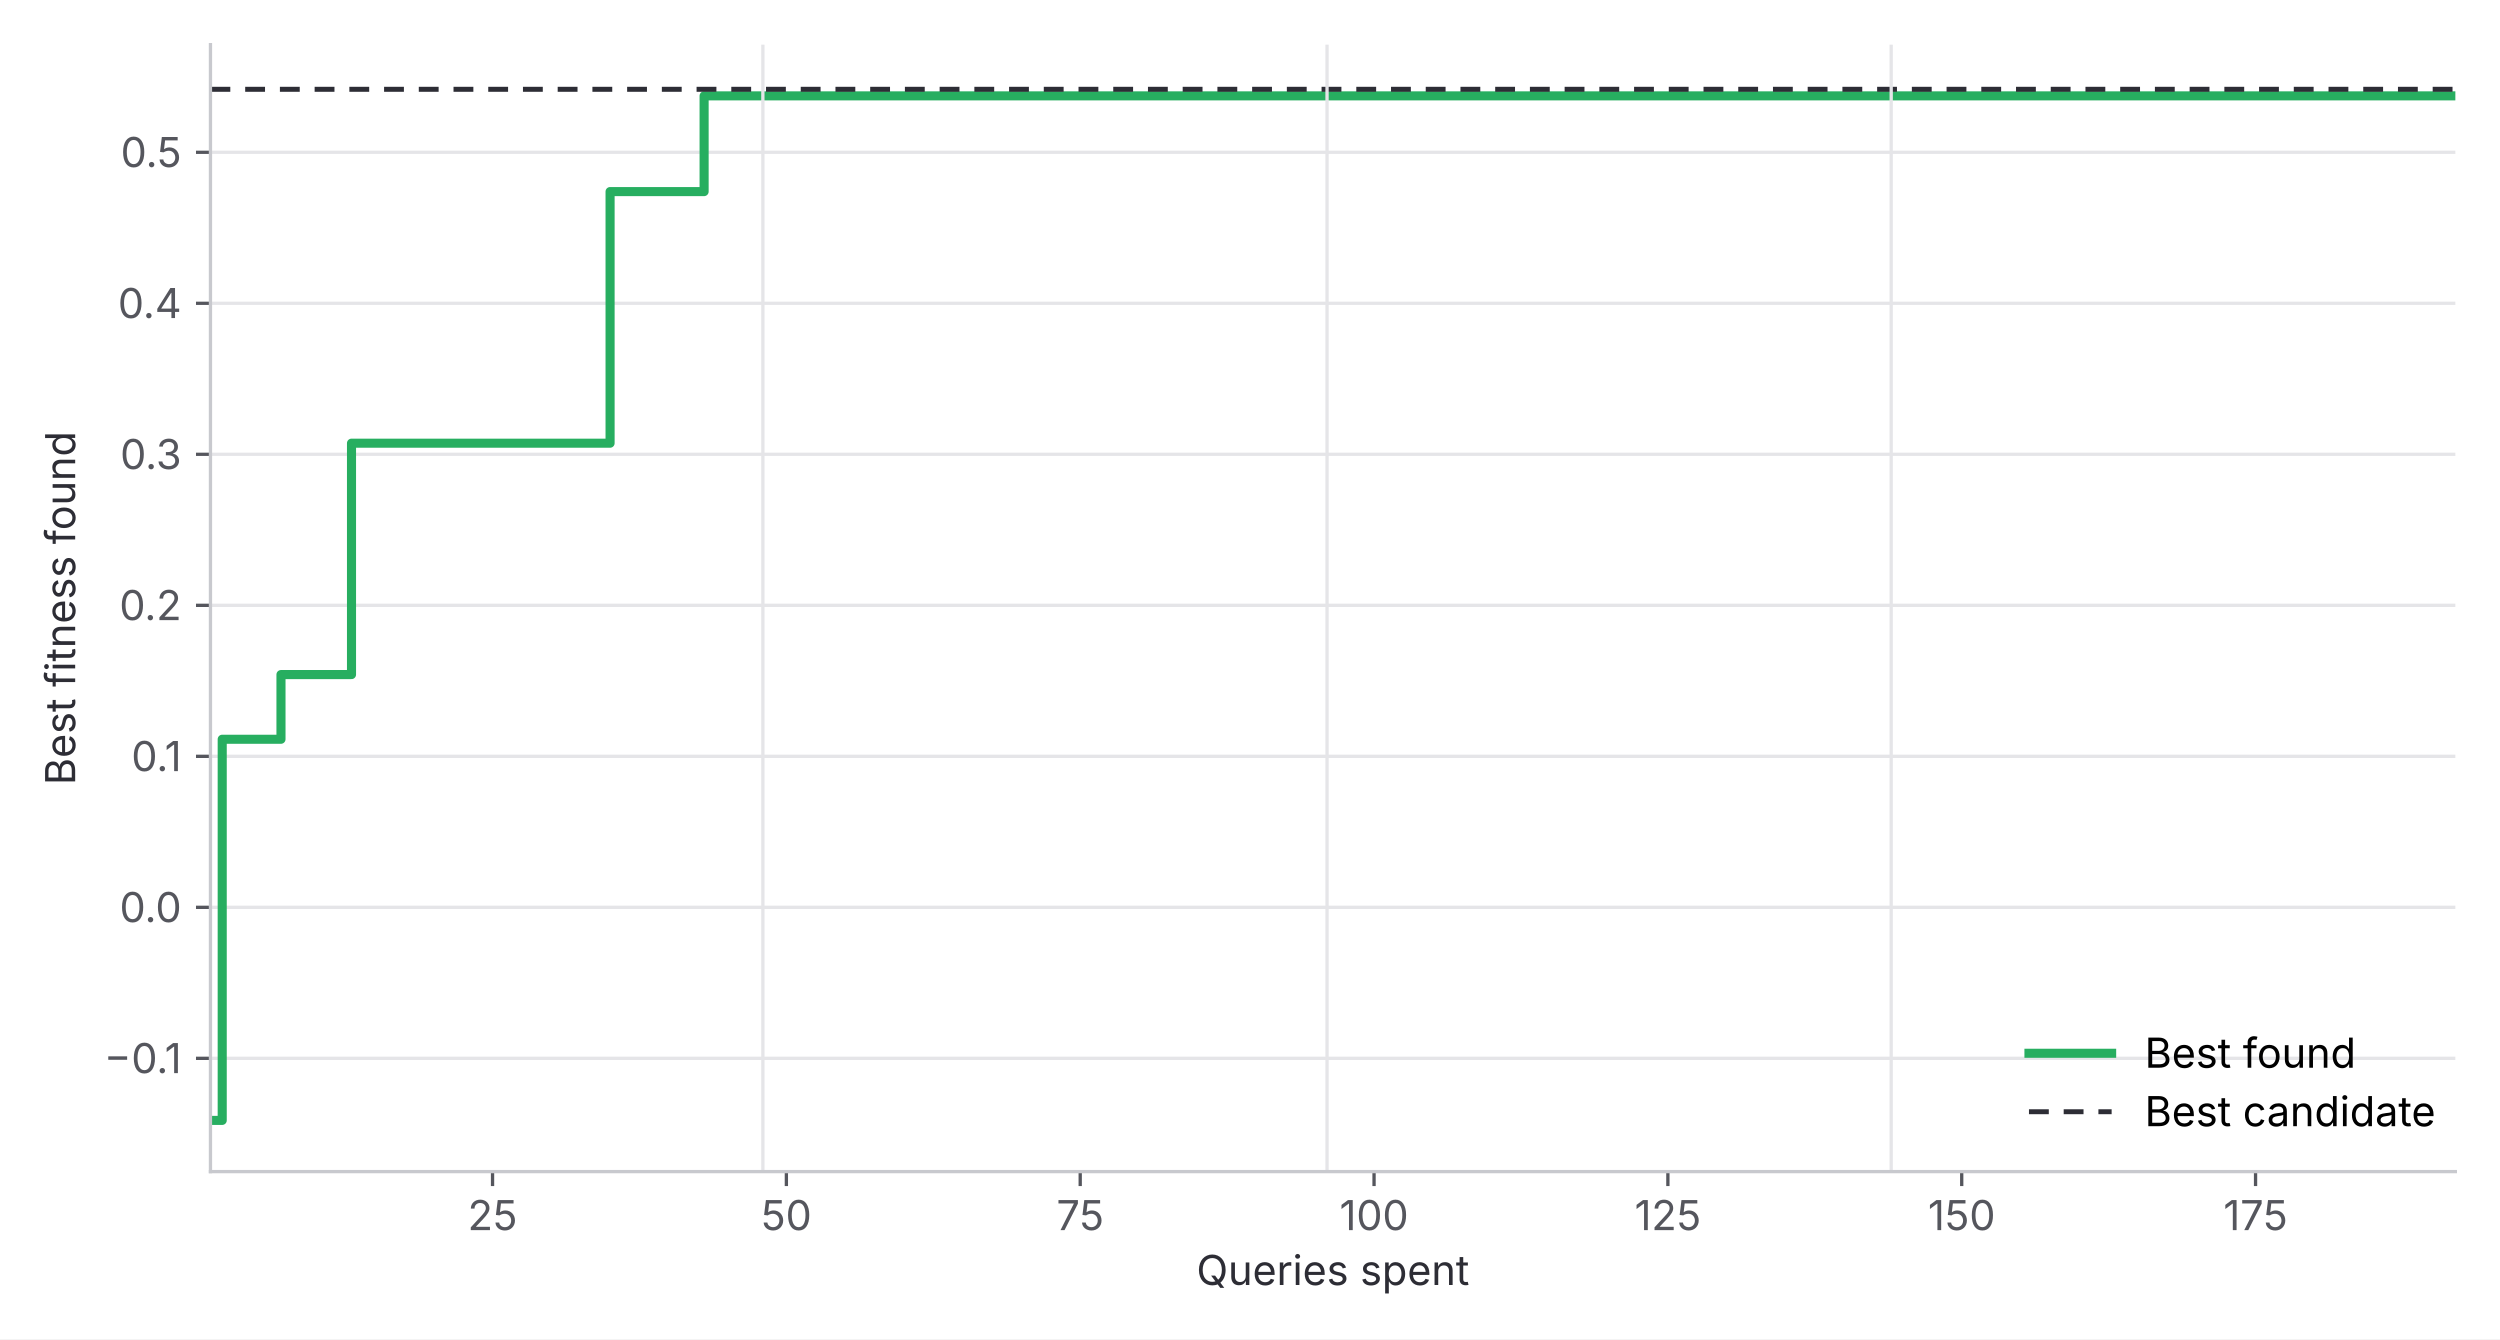
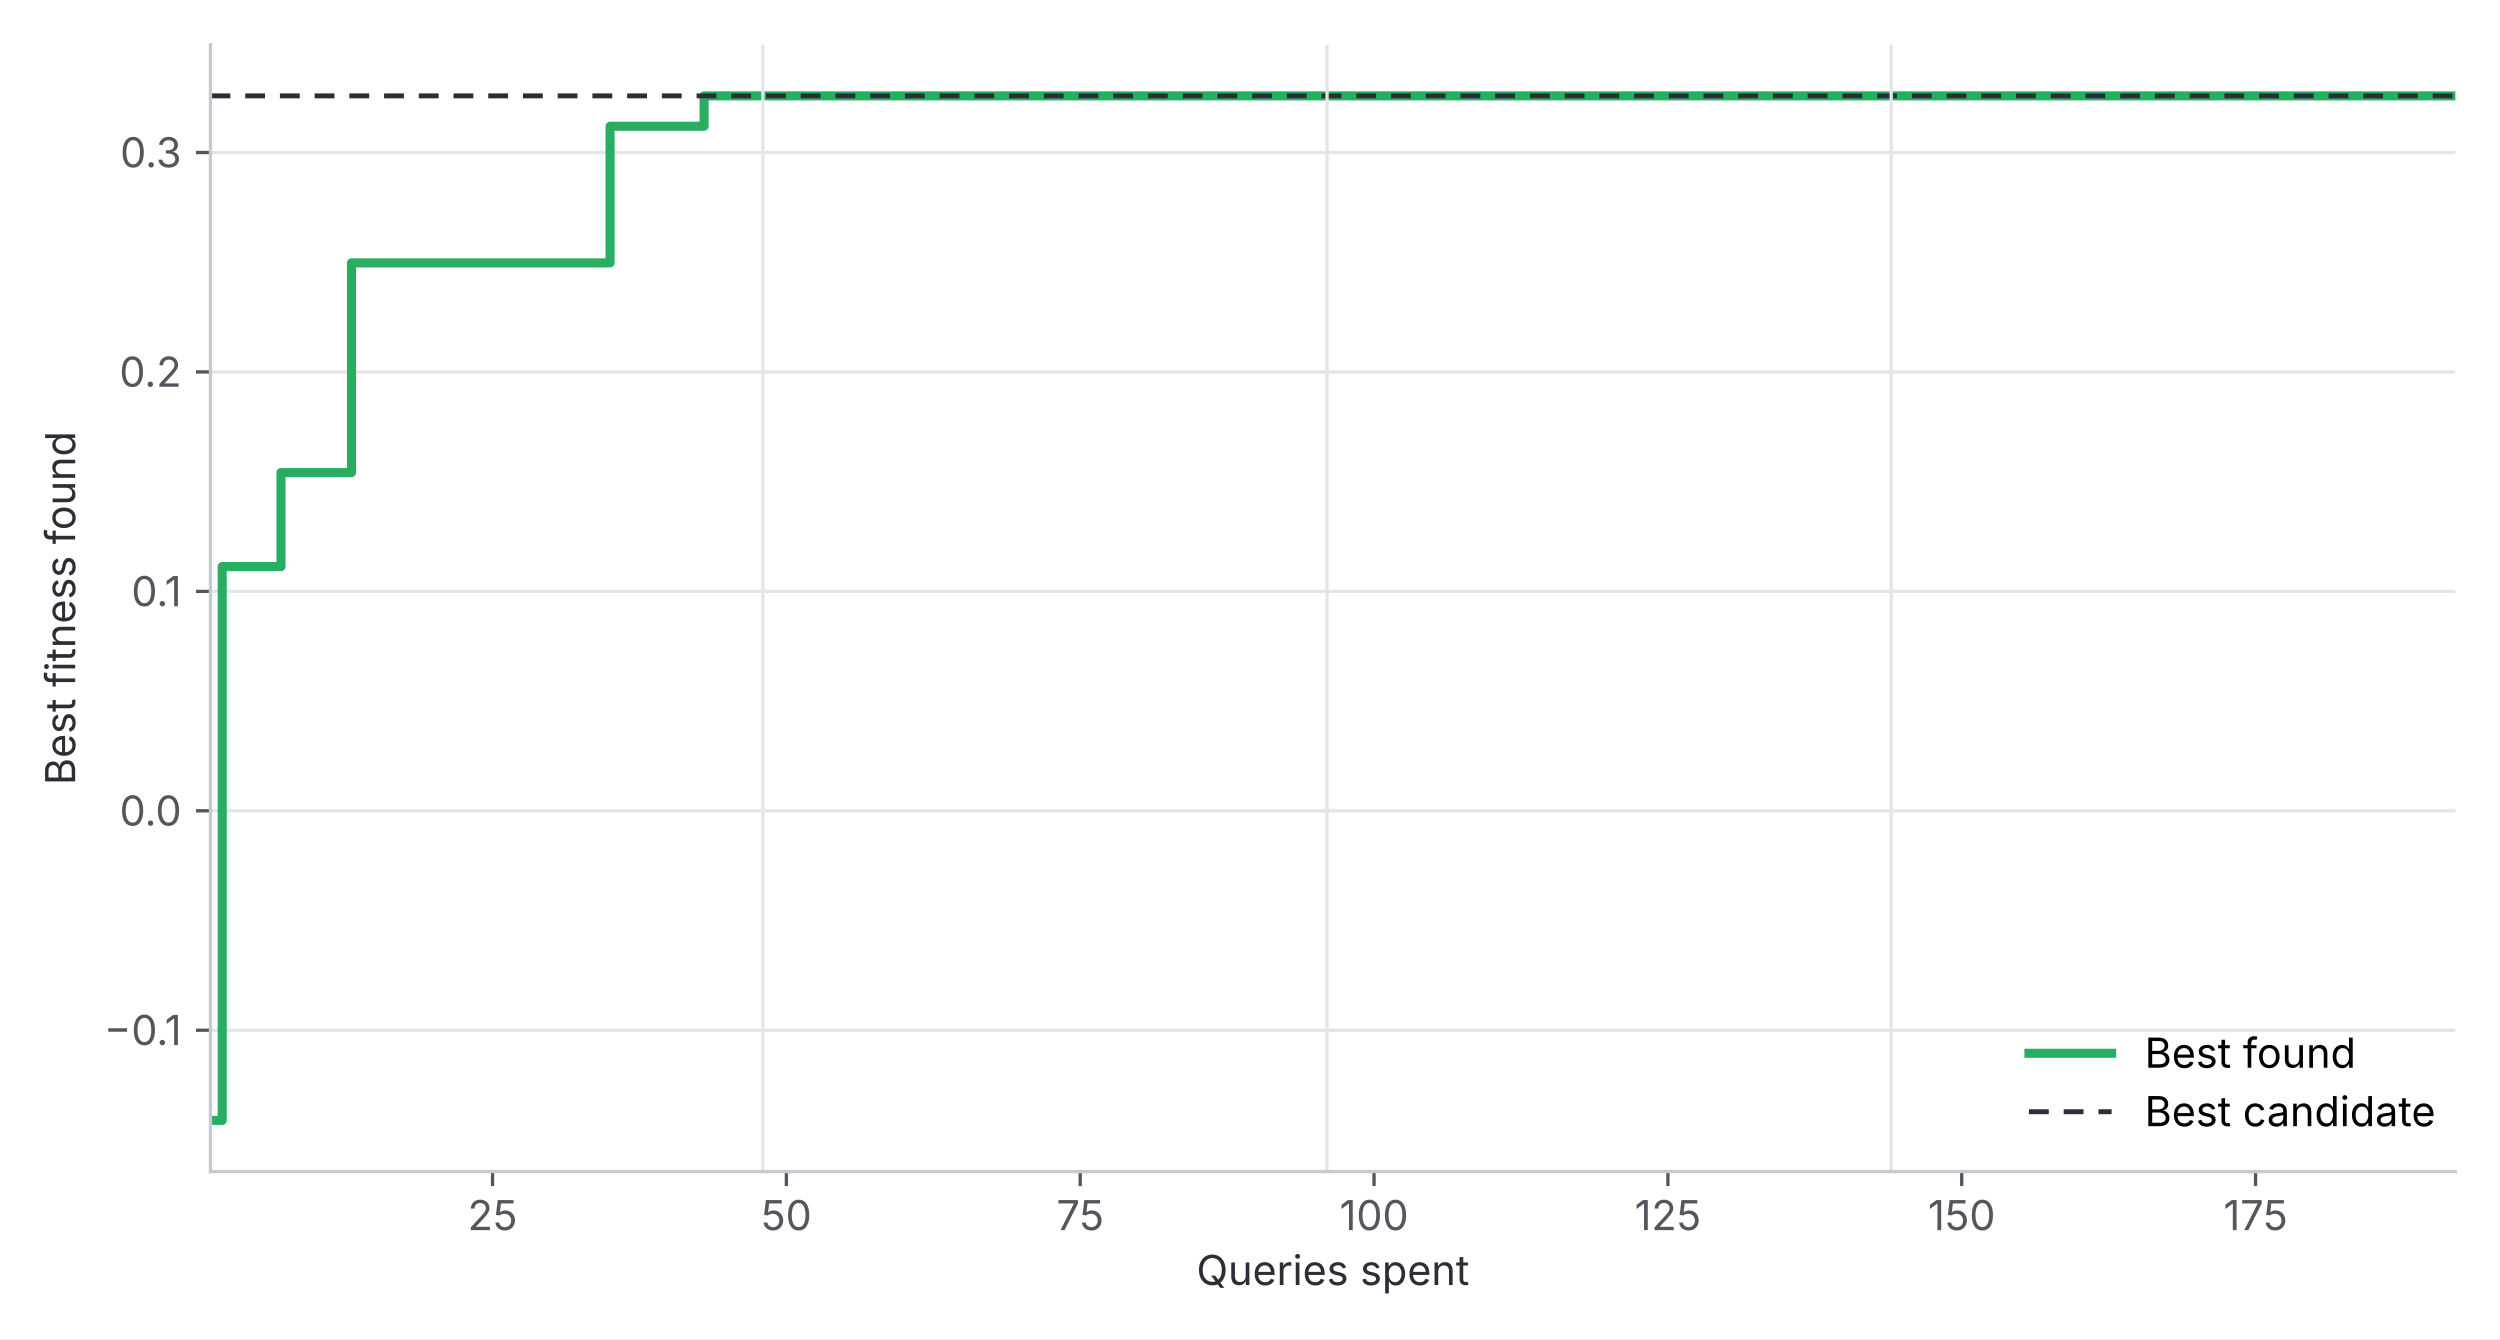
<svg xmlns="http://www.w3.org/2000/svg" xmlns:xlink="http://www.w3.org/1999/xlink" width="604.8pt" height="324pt" viewBox="0 0 604.8 324" version="1.1">
  <defs>
    <style type="text/css">*{stroke-linejoin: round; stroke-linecap: butt}</style>
  </defs>
  <g id="figure_1">
    <g id="patch_1">
      <path d="M 0 324  L 604.8 324  L 604.8 0  L 0 0  z " style="fill: #ffffff" />
    </g>
    <g id="axes_1">
      <g id="patch_2">
        <path d="M 50.915 283.435  L 594 283.435  L 594 10.8  L 50.915 10.8  z " style="fill: #ffffff" />
      </g>
      <g id="matplotlib.axis_1">
        <g id="xtick_1">
          <g id="line2d_1">
            <defs>
              <path id="m6081307490" d="M 0 0  L 0 3.5  " style="stroke: #55565d; stroke-width: 0.8" />
            </defs>
            <g>
              <use xlink:href="#m6081307490" x="119.156" y="283.435" style="fill: #55565d; stroke: #55565d; stroke-width: 0.8" />
            </g>
          </g>
          <g id="text_1">
            <text style="font-size: 10px; font-family: 'Inter', 'Arial', 'DejaVu Sans', sans-serif; text-anchor: middle; fill: #55565d" x="119.156" y="297.593" transform="rotate(-0 119.156 297.5928)">25</text>
          </g>
        </g>
        <g id="xtick_2">
          <g id="line2d_2">
            <g>
              <use xlink:href="#m6081307490" x="190.24" y="283.435" style="fill: #55565d; stroke: #55565d; stroke-width: 0.8" />
            </g>
          </g>
          <g id="text_2">
            <text style="font-size: 10px; font-family: 'Inter', 'Arial', 'DejaVu Sans', sans-serif; text-anchor: middle; fill: #55565d" x="190.24" y="297.593" transform="rotate(-0 190.2405 297.5928)">50</text>
          </g>
        </g>
        <g id="xtick_3">
          <g id="line2d_3">
            <g>
              <use xlink:href="#m6081307490" x="261.325" y="283.435" style="fill: #55565d; stroke: #55565d; stroke-width: 0.8" />
            </g>
          </g>
          <g id="text_3">
            <text style="font-size: 10px; font-family: 'Inter', 'Arial', 'DejaVu Sans', sans-serif; text-anchor: middle; fill: #55565d" x="261.325" y="297.593" transform="rotate(-0 261.3249 297.5928)">75</text>
          </g>
        </g>
        <g id="xtick_4">
          <g id="line2d_4">
            <g>
              <use xlink:href="#m6081307490" x="332.409" y="283.435" style="fill: #55565d; stroke: #55565d; stroke-width: 0.8" />
            </g>
          </g>
          <g id="text_4">
            <text style="font-size: 10px; font-family: 'Inter', 'Arial', 'DejaVu Sans', sans-serif; text-anchor: middle; fill: #55565d" x="332.409" y="297.593" transform="rotate(-0 332.4093 297.5928)">100</text>
          </g>
        </g>
        <g id="xtick_5">
          <g id="line2d_5">
            <g>
              <use xlink:href="#m6081307490" x="403.494" y="283.435" style="fill: #55565d; stroke: #55565d; stroke-width: 0.8" />
            </g>
          </g>
          <g id="text_5">
            <text style="font-size: 10px; font-family: 'Inter', 'Arial', 'DejaVu Sans', sans-serif; text-anchor: middle; fill: #55565d" x="403.494" y="297.593" transform="rotate(-0 403.4937 297.5928)">125</text>
          </g>
        </g>
        <g id="xtick_6">
          <g id="line2d_6">
            <g>
              <use xlink:href="#m6081307490" x="474.578" y="283.435" style="fill: #55565d; stroke: #55565d; stroke-width: 0.8" />
            </g>
          </g>
          <g id="text_6">
            <text style="font-size: 10px; font-family: 'Inter', 'Arial', 'DejaVu Sans', sans-serif; text-anchor: middle; fill: #55565d" x="474.578" y="297.593" transform="rotate(-0 474.5782 297.5928)">150</text>
          </g>
        </g>
        <g id="xtick_7">
          <g id="line2d_7">
            <g>
              <use xlink:href="#m6081307490" x="545.663" y="283.435" style="fill: #55565d; stroke: #55565d; stroke-width: 0.8" />
            </g>
          </g>
          <g id="text_7">
            <text style="font-size: 10px; font-family: 'Inter', 'Arial', 'DejaVu Sans', sans-serif; text-anchor: middle; fill: #55565d" x="545.663" y="297.593" transform="rotate(-0 545.6626 297.5928)">175</text>
          </g>
        </g>
        <g id="text_8">
          <text style="font-size: 10px; font-family: 'Inter', 'Arial', 'DejaVu Sans', sans-serif; text-anchor: middle; fill: #2d2d35" x="322.457" y="310.866" transform="rotate(-0 322.4575 310.8662)">Queries spent</text>
        </g>
      </g>
      <g id="matplotlib.axis_2">
        <g id="ytick_1">
          <g id="line2d_8">
-             <path d="M 50.915 256.035  L 594 256.035  " clip-path="url(#pf00cf2903b)" style="fill: none; stroke: #e5e5e8; stroke-width: 0.8; stroke-linecap: square" />
+             <path d="M 50.915 249.235  L 594 249.235  " clip-path="url(#pf00cf2903b)" style="fill: none; stroke: #e5e5e8; stroke-width: 0.8; stroke-linecap: square" />
          </g>
          <g id="line2d_9">
            <defs>
              <path id="m485cc4b687" d="M 0 0  L -3.5 0  " style="stroke: #55565d; stroke-width: 0.8" />
            </defs>
            <g>
-               <use xlink:href="#m485cc4b687" x="50.915" y="256.035" style="fill: #55565d; stroke: #55565d; stroke-width: 0.8" />
+               <use xlink:href="#m485cc4b687" x="50.915" y="249.235" style="fill: #55565d; stroke: #55565d; stroke-width: 0.8" />
            </g>
          </g>
          <g id="text_9">
-             <text style="font-size: 10px; font-family: 'Inter', 'Arial', 'DejaVu Sans', sans-serif; text-anchor: end; fill: #55565d" x="43.915" y="259.613" transform="rotate(-0 43.915 259.6135)">−0.1</text>
+             <text style="font-size: 10px; font-family: 'Inter', 'Arial', 'DejaVu Sans', sans-serif; text-anchor: end; fill: #55565d" x="43.915" y="252.814" transform="rotate(-0 43.915 252.8135)">−0.1</text>
          </g>
        </g>
        <g id="ytick_2">
          <g id="line2d_10">
-             <path d="M 50.915 219.503  L 594 219.503  " clip-path="url(#pf00cf2903b)" style="fill: none; stroke: #e5e5e8; stroke-width: 0.8; stroke-linecap: square" />
+             <path d="M 50.915 196.15  L 594 196.15  " clip-path="url(#pf00cf2903b)" style="fill: none; stroke: #e5e5e8; stroke-width: 0.8; stroke-linecap: square" />
          </g>
          <g id="line2d_11">
            <g>
-               <use xlink:href="#m485cc4b687" x="50.915" y="219.503" style="fill: #55565d; stroke: #55565d; stroke-width: 0.8" />
+               <use xlink:href="#m485cc4b687" x="50.915" y="196.15" style="fill: #55565d; stroke: #55565d; stroke-width: 0.8" />
            </g>
          </g>
          <g id="text_10">
-             <text style="font-size: 10px; font-family: 'Inter', 'Arial', 'DejaVu Sans', sans-serif; text-anchor: end; fill: #55565d" x="43.915" y="223.082" transform="rotate(-0 43.915 223.0816)">0.0</text>
+             <text style="font-size: 10px; font-family: 'Inter', 'Arial', 'DejaVu Sans', sans-serif; text-anchor: end; fill: #55565d" x="43.915" y="199.729" transform="rotate(-0 43.915 199.7294)">0.0</text>
          </g>
        </g>
        <g id="ytick_3">
          <g id="line2d_12">
-             <path d="M 50.915 182.971  L 594 182.971  " clip-path="url(#pf00cf2903b)" style="fill: none; stroke: #e5e5e8; stroke-width: 0.8; stroke-linecap: square" />
+             <path d="M 50.915 143.066  L 594 143.066  " clip-path="url(#pf00cf2903b)" style="fill: none; stroke: #e5e5e8; stroke-width: 0.8; stroke-linecap: square" />
          </g>
          <g id="line2d_13">
            <g>
-               <use xlink:href="#m485cc4b687" x="50.915" y="182.971" style="fill: #55565d; stroke: #55565d; stroke-width: 0.8" />
+               <use xlink:href="#m485cc4b687" x="50.915" y="143.066" style="fill: #55565d; stroke: #55565d; stroke-width: 0.8" />
            </g>
          </g>
          <g id="text_11">
-             <text style="font-size: 10px; font-family: 'Inter', 'Arial', 'DejaVu Sans', sans-serif; text-anchor: end; fill: #55565d" x="43.915" y="186.55" transform="rotate(-0 43.915 186.5498)">0.1</text>
+             <text style="font-size: 10px; font-family: 'Inter', 'Arial', 'DejaVu Sans', sans-serif; text-anchor: end; fill: #55565d" x="43.915" y="146.645" transform="rotate(-0 43.915 146.6452)">0.1</text>
          </g>
        </g>
        <g id="ytick_4">
          <g id="line2d_14">
-             <path d="M 50.915 146.439  L 594 146.439  " clip-path="url(#pf00cf2903b)" style="fill: none; stroke: #e5e5e8; stroke-width: 0.8; stroke-linecap: square" />
+             <path d="M 50.915 89.982  L 594 89.982  " clip-path="url(#pf00cf2903b)" style="fill: none; stroke: #e5e5e8; stroke-width: 0.8; stroke-linecap: square" />
          </g>
          <g id="line2d_15">
            <g>
-               <use xlink:href="#m485cc4b687" x="50.915" y="146.439" style="fill: #55565d; stroke: #55565d; stroke-width: 0.8" />
+               <use xlink:href="#m485cc4b687" x="50.915" y="89.982" style="fill: #55565d; stroke: #55565d; stroke-width: 0.8" />
            </g>
          </g>
          <g id="text_12">
-             <text style="font-size: 10px; font-family: 'Inter', 'Arial', 'DejaVu Sans', sans-serif; text-anchor: end; fill: #55565d" x="43.915" y="150.018" transform="rotate(-0 43.915 150.0179)">0.2</text>
+             <text style="font-size: 10px; font-family: 'Inter', 'Arial', 'DejaVu Sans', sans-serif; text-anchor: end; fill: #55565d" x="43.915" y="93.561" transform="rotate(-0 43.915 93.56111)">0.2</text>
          </g>
        </g>
        <g id="ytick_5">
          <g id="line2d_16">
-             <path d="M 50.915 109.907  L 594 109.907  " clip-path="url(#pf00cf2903b)" style="fill: none; stroke: #e5e5e8; stroke-width: 0.8; stroke-linecap: square" />
+             <path d="M 50.915 36.898  L 594 36.898  " clip-path="url(#pf00cf2903b)" style="fill: none; stroke: #e5e5e8; stroke-width: 0.8; stroke-linecap: square" />
          </g>
          <g id="line2d_17">
            <g>
-               <use xlink:href="#m485cc4b687" x="50.915" y="109.907" style="fill: #55565d; stroke: #55565d; stroke-width: 0.8" />
+               <use xlink:href="#m485cc4b687" x="50.915" y="36.898" style="fill: #55565d; stroke: #55565d; stroke-width: 0.8" />
            </g>
          </g>
          <g id="text_13">
-             <text style="font-size: 10px; font-family: 'Inter', 'Arial', 'DejaVu Sans', sans-serif; text-anchor: end; fill: #55565d" x="43.915" y="113.486" transform="rotate(-0 43.915 113.486)">0.3</text>
-           </g>
-         </g>
-         <g id="ytick_6">
-           <g id="line2d_18">
-             <path d="M 50.915 73.375  L 594 73.375  " clip-path="url(#pf00cf2903b)" style="fill: none; stroke: #e5e5e8; stroke-width: 0.8; stroke-linecap: square" />
-           </g>
-           <g id="line2d_19">
-             <g>
-               <use xlink:href="#m485cc4b687" x="50.915" y="73.375" style="fill: #55565d; stroke: #55565d; stroke-width: 0.8" />
-             </g>
-           </g>
-           <g id="text_14">
-             <text style="font-size: 10px; font-family: 'Inter', 'Arial', 'DejaVu Sans', sans-serif; text-anchor: end; fill: #55565d" x="43.915" y="76.954" transform="rotate(-0 43.915 76.95418)">0.4</text>
-           </g>
-         </g>
-         <g id="ytick_7">
-           <g id="line2d_20">
-             <path d="M 50.915 36.843  L 594 36.843  " clip-path="url(#pf00cf2903b)" style="fill: none; stroke: #e5e5e8; stroke-width: 0.8; stroke-linecap: square" />
-           </g>
-           <g id="line2d_21">
-             <g>
-               <use xlink:href="#m485cc4b687" x="50.915" y="36.843" style="fill: #55565d; stroke: #55565d; stroke-width: 0.8" />
-             </g>
-           </g>
-           <g id="text_15">
-             <text style="font-size: 10px; font-family: 'Inter', 'Arial', 'DejaVu Sans', sans-serif; text-anchor: end; fill: #55565d" x="43.915" y="40.422" transform="rotate(-0 43.915 40.42232)">0.5</text>
-           </g>
-         </g>
-         <g id="text_16">
+             <text style="font-size: 10px; font-family: 'Inter', 'Arial', 'DejaVu Sans', sans-serif; text-anchor: end; fill: #55565d" x="43.915" y="40.477" transform="rotate(-0 43.915 40.47697)">0.3</text>
+           </g>
+         </g>
+         <g id="text_14">
          <text style="font-size: 10px; font-family: 'Inter', 'Arial', 'DejaVu Sans', sans-serif; text-anchor: middle; fill: #2d2d35" x="18.187" y="147.118" transform="rotate(-90 18.18688 147.1175)">Best fitness found</text>
        </g>
      </g>
+       <g id="line2d_18">
+         <path d="M 50.915 271.043  L 53.758 271.043  L 53.758 137.063  L 67.975 137.063  L 67.975 114.327  L 85.036 114.327  L 85.036 63.599  L 147.59 63.599  L 147.59 30.538  L 170.337 30.538  L 170.337 23.192  L 594 23.192  L 594 23.192  " clip-path="url(#pf00cf2903b)" style="fill: none; stroke: #27ae60; stroke-width: 2.2; stroke-linecap: square" />
+       </g>
+       <g id="line2d_19">
+         <path d="M 50.915 23.192  L 594 23.192  " clip-path="url(#pf00cf2903b)" style="fill: none; stroke-dasharray: 4.8,3.6; stroke-dashoffset: 0; stroke: #2d2d35; stroke-width: 1.2" />
+       </g>
+       <g id="line2d_20">
+         <path d="M 184.554 283.435  L 184.554 10.8  " clip-path="url(#pf00cf2903b)" style="fill: none; stroke: #e5e5e8; stroke-width: 0.8; stroke-linecap: square" />
+       </g>
+       <g id="line2d_21">
+         <path d="M 321.036 283.435  L 321.036 10.8  " clip-path="url(#pf00cf2903b)" style="fill: none; stroke: #e5e5e8; stroke-width: 0.8; stroke-linecap: square" />
+       </g>
      <g id="line2d_22">
-         <path d="M 50.915 271.043  L 53.758 271.043  L 53.758 178.839  L 67.975 178.839  L 67.975 163.193  L 85.036 163.193  L 85.036 107.218  L 147.59 107.218  L 147.59 46.348  L 170.337 46.348  L 170.337 23.192  L 594 23.192  L 594 23.192  " clip-path="url(#pf00cf2903b)" style="fill: none; stroke: #27ae60; stroke-width: 2.2; stroke-linecap: square" />
-       </g>
-       <g id="line2d_23">
-         <path d="M 50.915 21.603  L 594 21.603  " clip-path="url(#pf00cf2903b)" style="fill: none; stroke-dasharray: 4.8,3.6; stroke-dashoffset: 0; stroke: #2d2d35; stroke-width: 1.2" />
-       </g>
-       <g id="line2d_24">
-         <path d="M 184.554 283.435  L 184.554 10.8  " clip-path="url(#pf00cf2903b)" style="fill: none; stroke: #e5e5e8; stroke-width: 0.8; stroke-linecap: square" />
-       </g>
-       <g id="line2d_25">
-         <path d="M 321.036 283.435  L 321.036 10.8  " clip-path="url(#pf00cf2903b)" style="fill: none; stroke: #e5e5e8; stroke-width: 0.8; stroke-linecap: square" />
-       </g>
-       <g id="line2d_26">
        <path d="M 457.518 283.435  L 457.518 10.8  " clip-path="url(#pf00cf2903b)" style="fill: none; stroke: #e5e5e8; stroke-width: 0.8; stroke-linecap: square" />
      </g>
      <g id="patch_3">
        <path d="M 50.915 283.435  L 50.915 10.8  " style="fill: none; stroke: #c8c9ce; stroke-width: 0.8; stroke-linejoin: miter; stroke-linecap: square" />
      </g>
      <g id="patch_4">
        <path d="M 50.915 283.435  L 594 283.435  " style="fill: none; stroke: #c8c9ce; stroke-width: 0.8; stroke-linejoin: miter; stroke-linecap: square" />
      </g>
      <g id="legend_1">
-         <g id="line2d_27">
+         <g id="line2d_23">
          <path d="M 490.847 254.802  L 500.847 254.802  L 500.847 254.802  L 510.847 254.802  L 510.847 254.802  " style="fill: none; stroke: #27ae60; stroke-width: 2.2; stroke-linecap: square" />
        </g>
-         <g id="text_17">
+         <g id="text_15">
          <text style="font-size: 10px; font-family: 'Inter', 'Arial', 'DejaVu Sans', sans-serif; text-anchor: start" x="518.847" y="258.302" transform="rotate(-0 518.8469 258.3022)">Best found</text>
        </g>
-         <g id="line2d_28">
+         <g id="line2d_24">
          <path d="M 490.847 268.947  L 500.847 268.947  L 510.847 268.947  " style="fill: none; stroke-dasharray: 4.8,3.6; stroke-dashoffset: 0; stroke: #2d2d35; stroke-width: 1.2" />
        </g>
-         <g id="text_18">
+         <g id="text_16">
          <text style="font-size: 10px; font-family: 'Inter', 'Arial', 'DejaVu Sans', sans-serif; text-anchor: start" x="518.847" y="272.447" transform="rotate(-0 518.8469 272.4475)">Best candidate</text>
        </g>
      </g>
    </g>
  </g>
  <defs>
    <clipPath id="pf00cf2903b">
      <rect x="50.915" y="10.8" width="543.085" height="272.635" />
    </clipPath>
  </defs>
</svg>
